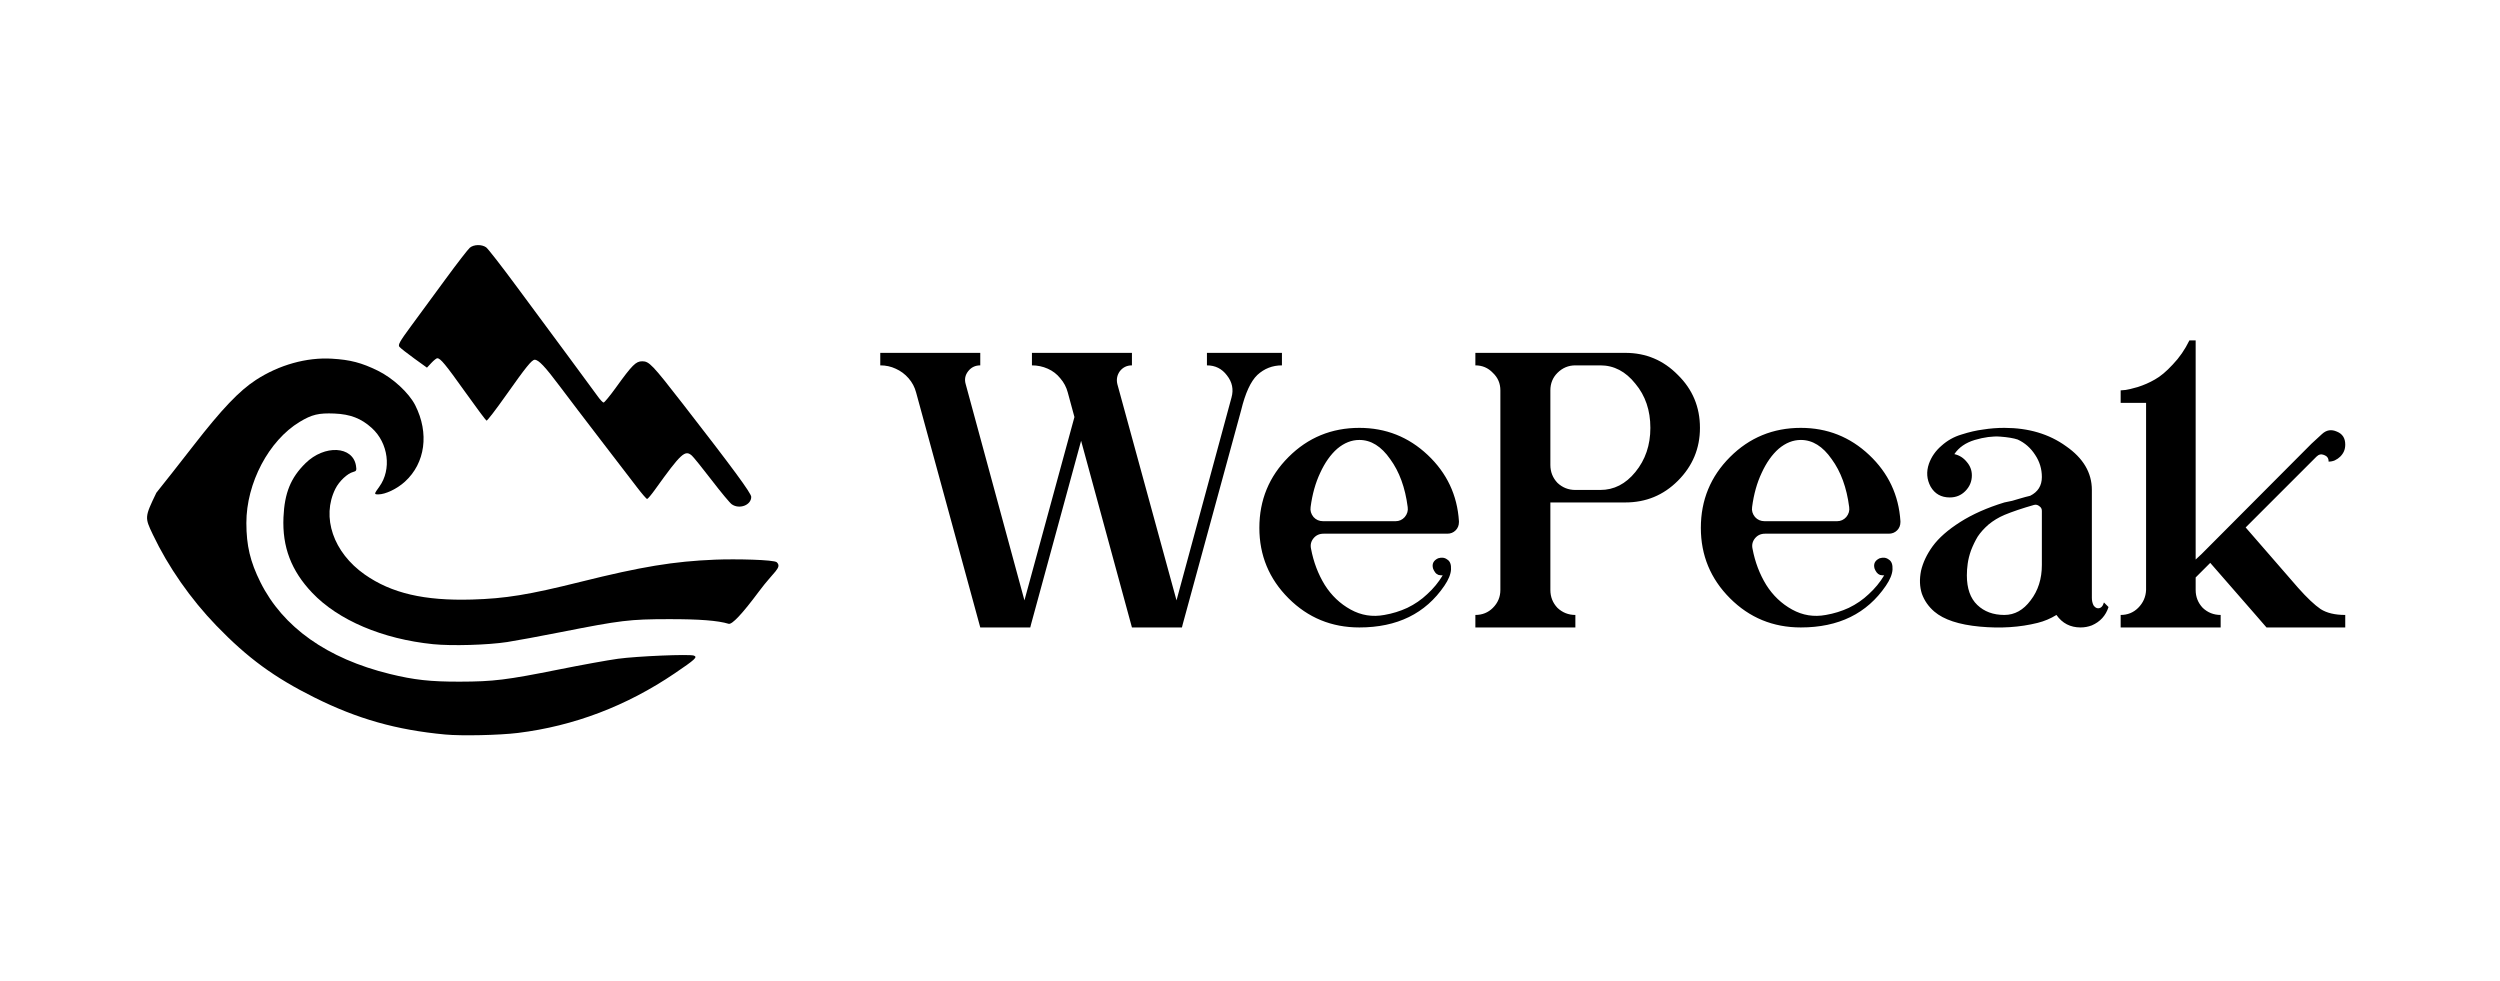
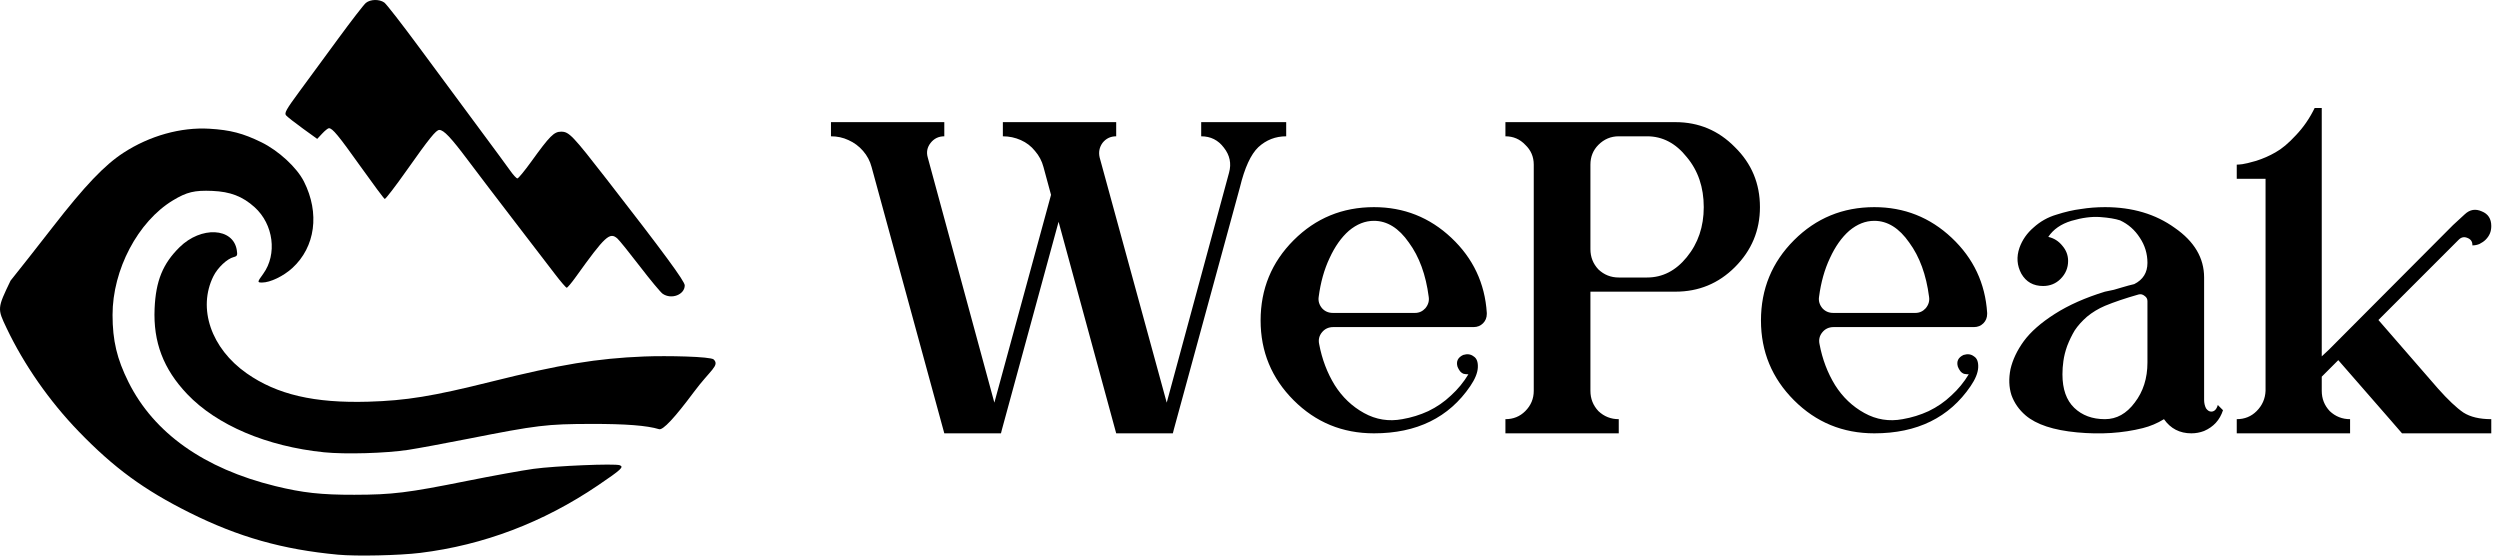
- <svg xmlns="http://www.w3.org/2000/svg" width="510" height="200" viewBox="0 0 510 200" fill="none">
-   <path d="M256.415 71.985H261.515V74.535C259.588 74.535 257.917 75.187 256.5 76.49C255.14 77.793 254.035 80.202 253.185 83.715L241.285 127.32L241.115 128H230.915L220.545 89.92L210.345 127.32L210.175 128H199.975L186.885 80.06C186.602 78.983 186.092 78.02 185.355 77.17C184.618 76.32 183.74 75.668 182.72 75.215C181.757 74.762 180.708 74.535 179.575 74.535V71.985H199.975V74.535C198.955 74.535 198.133 74.932 197.51 75.725C196.887 76.518 196.717 77.397 197 78.36L208.985 122.475L219.185 85.075L217.825 80.06C217.542 78.983 217.032 78.02 216.295 77.17C215.615 76.32 214.765 75.668 213.745 75.215C212.725 74.762 211.648 74.535 210.515 74.535V71.985H230.915V74.535C229.895 74.535 229.073 74.932 228.45 75.725C227.883 76.518 227.713 77.397 227.94 78.36L240.01 122.475L251.23 81.08C251.683 79.437 251.372 77.935 250.295 76.575C249.275 75.215 247.915 74.535 246.215 74.535V71.985H256.415ZM277.309 87.285C282.692 87.285 287.339 89.127 291.249 92.81C295.159 96.493 297.284 100.998 297.624 106.325V106.495C297.624 107.175 297.397 107.742 296.944 108.195C296.491 108.648 295.924 108.875 295.244 108.875H269.999C269.149 108.875 268.469 109.187 267.959 109.81C267.449 110.433 267.279 111.142 267.449 111.935C267.959 114.655 268.894 117.12 270.254 119.33C271.614 121.483 273.371 123.155 275.524 124.345C277.677 125.535 279.972 125.903 282.409 125.45C284.052 125.167 285.611 124.685 287.084 124.005C288.614 123.268 289.974 122.333 291.164 121.2C292.411 120.067 293.459 118.792 294.309 117.375C294.026 117.375 293.742 117.347 293.459 117.29C293.176 117.177 292.949 117.007 292.779 116.78C292.609 116.553 292.467 116.298 292.354 116.015C292.071 115.052 292.411 114.343 293.374 113.89C294.111 113.663 294.734 113.748 295.244 114.145C295.811 114.485 296.066 115.165 296.009 116.185C295.952 117.148 295.499 118.253 294.649 119.5C290.796 125.167 285.016 128 277.309 128C271.642 128 266.826 126.017 262.859 122.05C258.892 118.083 256.909 113.295 256.909 107.685C256.909 102.018 258.892 97.202 262.859 93.235C266.826 89.268 271.642 87.285 277.309 87.285ZM284.704 106.325C285.441 106.325 286.064 106.042 286.574 105.475C287.084 104.852 287.282 104.172 287.169 103.435C286.659 99.468 285.469 96.21 283.599 93.66C281.786 91.053 279.689 89.75 277.309 89.75C275.722 89.75 274.221 90.345 272.804 91.535C271.444 92.725 270.282 94.368 269.319 96.465C268.356 98.505 267.704 100.828 267.364 103.435C267.251 104.172 267.449 104.852 267.959 105.475C268.469 106.042 269.121 106.325 269.914 106.325H284.704ZM331.576 71.985C335.77 71.985 339.34 73.487 342.286 76.49C345.29 79.437 346.791 83.035 346.791 87.285C346.791 91.478 345.29 95.077 342.286 98.08C339.34 101.027 335.77 102.5 331.576 102.5H316.276V120.35C316.276 121.767 316.758 122.985 317.721 124.005C318.741 124.968 319.96 125.45 321.376 125.45V128H300.976V125.45C302.393 125.45 303.583 124.968 304.546 124.005C305.566 122.985 306.076 121.767 306.076 120.35V79.635C306.076 78.218 305.566 77.028 304.546 76.065C303.583 75.045 302.393 74.535 300.976 74.535V71.985H331.576ZM326.476 99.95C329.253 99.95 331.633 98.732 333.616 96.295C335.656 93.802 336.676 90.798 336.676 87.285C336.676 83.715 335.656 80.712 333.616 78.275C331.633 75.782 329.253 74.535 326.476 74.535H321.376C319.96 74.535 318.741 75.045 317.721 76.065C316.758 77.028 316.276 78.218 316.276 79.635V94.85C316.276 96.267 316.758 97.485 317.721 98.505C318.741 99.468 319.96 99.95 321.376 99.95H326.476ZM367.373 87.285C372.756 87.285 377.403 89.127 381.313 92.81C385.223 96.493 387.348 100.998 387.688 106.325V106.495C387.688 107.175 387.461 107.742 387.008 108.195C386.554 108.648 385.988 108.875 385.308 108.875H360.063C359.213 108.875 358.533 109.187 358.023 109.81C357.513 110.433 357.343 111.142 357.513 111.935C358.023 114.655 358.958 117.12 360.318 119.33C361.678 121.483 363.434 123.155 365.588 124.345C367.741 125.535 370.036 125.903 372.473 125.45C374.116 125.167 375.674 124.685 377.148 124.005C378.678 123.268 380.038 122.333 381.228 121.2C382.474 120.067 383.523 118.792 384.373 117.375C384.089 117.375 383.806 117.347 383.523 117.29C383.239 117.177 383.013 117.007 382.843 116.78C382.673 116.553 382.531 116.298 382.418 116.015C382.134 115.052 382.474 114.343 383.438 113.89C384.174 113.663 384.798 113.748 385.308 114.145C385.874 114.485 386.129 115.165 386.073 116.185C386.016 117.148 385.563 118.253 384.713 119.5C380.859 125.167 375.079 128 367.373 128C361.706 128 356.889 126.017 352.923 122.05C348.956 118.083 346.973 113.295 346.973 107.685C346.973 102.018 348.956 97.202 352.923 93.235C356.889 89.268 361.706 87.285 367.373 87.285ZM374.768 106.325C375.504 106.325 376.128 106.042 376.638 105.475C377.148 104.852 377.346 104.172 377.233 103.435C376.723 99.468 375.533 96.21 373.663 93.66C371.849 91.053 369.753 89.75 367.373 89.75C365.786 89.75 364.284 90.345 362.868 91.535C361.508 92.725 360.346 94.368 359.383 96.465C358.419 98.505 357.768 100.828 357.428 103.435C357.314 104.172 357.513 104.852 358.023 105.475C358.533 106.042 359.184 106.325 359.978 106.325H374.768ZM429.205 122.9L430.14 123.835C429.573 125.592 428.44 126.838 426.74 127.575C426.003 127.858 425.238 128 424.445 128C422.348 128 420.705 127.15 419.515 125.45C418.325 126.187 417.05 126.725 415.69 127.065C412.063 127.972 408.125 128.227 403.875 127.83C399.625 127.433 396.536 126.413 394.61 124.77C393.42 123.75 392.57 122.532 392.06 121.115C391.606 119.698 391.55 118.14 391.89 116.44C392.286 114.74 393.08 113.068 394.27 111.425C395.516 109.725 397.386 108.082 399.88 106.495C402.373 104.908 405.376 103.577 408.89 102.5C409.4 102.387 409.938 102.273 410.505 102.16C411.071 101.99 411.553 101.848 411.95 101.735C412.346 101.622 412.743 101.508 413.14 101.395C413.536 101.282 413.876 101.197 414.16 101.14C415.746 100.347 416.54 99.072 416.54 97.315C416.54 95.672 416.086 94.17 415.18 92.81C414.273 91.393 413.083 90.345 411.61 89.665C410.76 89.382 409.57 89.183 408.04 89.07C406.51 88.957 404.781 89.183 402.855 89.75C400.985 90.317 399.596 91.28 398.69 92.64C399.71 92.867 400.56 93.405 401.24 94.255C401.92 95.048 402.26 95.955 402.26 96.975C402.26 98.222 401.806 99.298 400.9 100.205C400.05 101.055 399.001 101.48 397.755 101.48C395.998 101.48 394.695 100.743 393.845 99.27C393.051 97.797 392.938 96.238 393.505 94.595C394.015 93.178 394.865 91.96 396.055 90.94C397.245 89.863 398.605 89.098 400.135 88.645C401.721 88.135 403.195 87.795 404.555 87.625C405.971 87.398 407.416 87.285 408.89 87.285C413.82 87.285 418.013 88.532 421.47 91.025C424.983 93.462 426.74 96.437 426.74 99.95V121.965C426.74 122.532 426.853 123.042 427.08 123.495C427.363 123.892 427.675 124.09 428.015 124.09C428.581 124.09 428.978 123.693 429.205 122.9ZM416.54 115.25V104.2C416.54 103.803 416.37 103.492 416.03 103.265C415.69 102.982 415.321 102.897 414.925 103.01C412.545 103.69 410.533 104.37 408.89 105.05C407.7 105.56 406.623 106.212 405.66 107.005C404.753 107.798 404.016 108.62 403.45 109.47C402.94 110.32 402.486 111.255 402.09 112.275C401.75 113.238 401.523 114.145 401.41 114.995C401.296 115.788 401.24 116.582 401.24 117.375C401.24 120.038 401.948 122.05 403.365 123.41C404.781 124.77 406.623 125.45 408.89 125.45C410.986 125.45 412.771 124.458 414.245 122.475C415.775 120.492 416.54 118.083 416.54 115.25ZM478.43 90.685C478.43 91.195 478.345 91.648 478.175 92.045C478.005 92.442 477.75 92.81 477.41 93.15C477.126 93.433 476.758 93.688 476.305 93.915C475.908 94.085 475.483 94.17 475.03 94.17V94.085C475.03 93.462 474.718 93.037 474.095 92.81C473.528 92.583 473.018 92.697 472.565 93.15L458.115 107.6L468.825 119.925C470.638 121.965 472.168 123.41 473.415 124.26C474.661 125.053 476.333 125.45 478.43 125.45V128H462.365L460.155 125.45L450.89 114.825L447.915 117.8V120.35C447.915 121.767 448.396 122.985 449.36 124.005C450.38 124.968 451.598 125.45 453.015 125.45V128H432.615V125.45C434.031 125.45 435.221 124.968 436.185 124.005C437.205 122.985 437.743 121.767 437.8 120.35V82.185H432.615V79.635C432.841 79.635 433.181 79.607 433.635 79.55C434.088 79.493 434.91 79.295 436.1 78.955C437.346 78.558 438.508 78.048 439.585 77.425C440.718 76.802 441.936 75.782 443.24 74.365C444.6 72.948 445.733 71.305 446.64 69.435H447.915V114.145L449.19 112.955L471.545 90.515L473.67 88.56C474.576 87.71 475.596 87.54 476.73 88.05C477.863 88.503 478.43 89.382 478.43 90.685Z" fill="black" />
-   <path d="M64.145 142.288C72.926 146.665 80.861 148.911 90.831 149.842C94.163 150.153 101.877 149.985 105.656 149.519C117.071 148.111 127.801 144.032 137.647 137.359C141.837 134.519 142.349 134.046 141.557 133.743C140.683 133.407 129.953 133.856 126.041 134.392C124.034 134.667 118.627 135.647 114.024 136.571C103.338 138.715 100.667 139.043 93.796 139.059C87.825 139.073 84.485 138.706 79.535 137.492C66.728 134.35 57.703 127.954 53.127 118.777C51.046 114.603 50.263 111.306 50.259 106.694C50.251 98.556 54.827 89.873 61.131 86.066C63.624 84.56 65.004 84.229 68.226 84.363C71.463 84.498 73.677 85.352 75.833 87.3C79.235 90.374 79.931 95.765 77.38 99.286C76.29 100.79 76.282 100.854 77.176 100.856C78.625 100.859 81.003 99.721 82.61 98.255C86.763 94.466 87.585 88.37 84.71 82.679C83.435 80.155 80.158 77.129 77.055 75.609C73.754 73.993 71.473 73.397 67.723 73.172C62.56 72.862 56.947 74.43 52.22 77.502C48.809 79.719 45.258 83.448 39.494 90.867C36.76 94.386 33.344 98.728 31.902 100.516C29.498 105.516 29.508 105.536 31.176 109.038L31.196 109.081C34.341 115.681 38.901 122.215 44.161 127.657C50.517 134.231 55.928 138.192 64.145 142.288Z" fill="black" />
-   <path d="M63.696 120.937C69.014 126.529 78.029 130.362 88.334 131.412C92.137 131.8 99.47 131.588 103.471 130.976C105.188 130.713 110.104 129.805 114.395 128.957C126.647 126.537 128.446 126.32 136.399 126.306C142.637 126.295 146.474 126.592 148.631 127.253C149.329 127.467 151.399 125.258 154.883 120.582C157.866 116.578 159.576 115.812 158.467 114.704C157.932 114.169 149.995 114.004 145.918 114.169C137.446 114.512 130.857 115.597 118.453 118.692C107.865 121.334 103.122 122.108 96.293 122.306C86.566 122.588 79.858 121.023 74.408 117.202C67.994 112.705 65.528 105.497 68.421 99.704C69.189 98.168 70.876 96.578 72.06 96.276C72.705 96.112 72.774 95.953 72.62 95C71.965 90.966 66.196 90.683 62.322 94.496C59.303 97.466 58.044 100.56 57.828 105.536C57.564 111.584 59.412 116.433 63.696 120.937Z" fill="black" />
-   <path d="M145.185 97.956C147.057 100.396 148.897 102.608 149.274 102.872C150.838 103.968 153.253 103.052 153.253 101.363C153.253 100.621 149.48 95.494 139.208 82.277C133.051 74.355 132.426 73.701 131.01 73.701C129.719 73.701 128.978 74.443 125.631 79.085C124.429 80.752 123.306 82.115 123.134 82.115C122.963 82.115 122.405 81.521 121.894 80.795C121.384 80.069 118.776 76.526 116.099 72.921C113.422 69.316 108.67 62.893 105.539 58.647C102.408 54.402 99.543 50.715 99.171 50.454C98.265 49.82 96.671 49.855 95.855 50.527C95.49 50.827 93.262 53.705 90.904 56.922C88.546 60.138 85.373 64.46 83.853 66.525C81.517 69.697 81.15 70.353 81.485 70.758C81.704 71.021 83.056 72.083 84.49 73.119L87.099 75.002L87.998 74.039C88.492 73.51 89.035 73.077 89.205 73.077C89.844 73.077 90.879 74.329 94.88 79.943C97.143 83.119 99.11 85.76 99.251 85.811C99.392 85.863 101.172 83.546 103.206 80.662C107.283 74.884 108.49 73.389 109.079 73.389C109.872 73.389 111.168 74.759 114.189 78.789C115.887 81.055 119.707 86.069 122.676 89.931C125.646 93.793 128.906 98.042 129.922 99.372C130.937 100.703 131.877 101.791 132.01 101.791C132.143 101.791 132.869 100.931 133.623 99.879C138.953 92.448 139.759 91.706 141.145 92.949C141.495 93.263 143.313 95.516 145.185 97.956Z" fill="black" />
+ <svg xmlns="http://www.w3.org/2000/svg" width="450" height="100" viewBox="0 0 450 100" fill="none">
+   <path d="M226.415 21.985H231.515V24.535C229.588 24.535 227.917 25.187 226.5 26.49C225.14 27.793 224.035 30.202 223.185 33.715L211.285 77.32L211.115 78H200.915L190.545 39.92L180.345 77.32L180.175 78H169.975L156.885 30.06C156.602 28.983 156.092 28.02 155.355 27.17C154.618 26.32 153.74 25.668 152.72 25.215C151.757 24.762 150.708 24.535 149.575 24.535V21.985H169.975V24.535C168.955 24.535 168.133 24.932 167.51 25.725C166.887 26.518 166.717 27.397 167 28.36L178.985 72.475L189.185 35.075L187.825 30.06C187.542 28.983 187.032 28.02 186.295 27.17C185.615 26.32 184.765 25.668 183.745 25.215C182.725 24.762 181.648 24.535 180.515 24.535V21.985H200.915V24.535C199.895 24.535 199.073 24.932 198.45 25.725C197.883 26.518 197.713 27.397 197.94 28.36L210.01 72.475L221.23 31.08C221.683 29.437 221.372 27.935 220.295 26.575C219.275 25.215 217.915 24.535 216.215 24.535V21.985H226.415ZM247.309 37.285C252.692 37.285 257.339 39.127 261.249 42.81C265.159 46.493 267.284 50.998 267.624 56.325V56.495C267.624 57.175 267.397 57.742 266.944 58.195C266.491 58.648 265.924 58.875 265.244 58.875H239.999C239.149 58.875 238.469 59.187 237.959 59.81C237.449 60.433 237.279 61.142 237.449 61.935C237.959 64.655 238.894 67.12 240.254 69.33C241.614 71.483 243.371 73.155 245.524 74.345C247.677 75.535 249.972 75.903 252.409 75.45C254.052 75.167 255.611 74.685 257.084 74.005C258.614 73.268 259.974 72.333 261.164 71.2C262.411 70.067 263.459 68.792 264.309 67.375C264.026 67.375 263.742 67.347 263.459 67.29C263.176 67.177 262.949 67.007 262.779 66.78C262.609 66.553 262.467 66.298 262.354 66.015C262.071 65.052 262.411 64.343 263.374 63.89C264.111 63.663 264.734 63.748 265.244 64.145C265.811 64.485 266.066 65.165 266.009 66.185C265.952 67.148 265.499 68.253 264.649 69.5C260.796 75.167 255.016 78 247.309 78C241.642 78 236.826 76.017 232.859 72.05C228.892 68.083 226.909 63.295 226.909 57.685C226.909 52.018 228.892 47.202 232.859 43.235C236.826 39.268 241.642 37.285 247.309 37.285ZM254.704 56.325C255.441 56.325 256.064 56.042 256.574 55.475C257.084 54.852 257.282 54.172 257.169 53.435C256.659 49.468 255.469 46.21 253.599 43.66C251.786 41.053 249.689 39.75 247.309 39.75C245.722 39.75 244.221 40.345 242.804 41.535C241.444 42.725 240.282 44.368 239.319 46.465C238.356 48.505 237.704 50.828 237.364 53.435C237.251 54.172 237.449 54.852 237.959 55.475C238.469 56.042 239.121 56.325 239.914 56.325H254.704ZM301.576 21.985C305.77 21.985 309.34 23.487 312.286 26.49C315.29 29.437 316.791 33.035 316.791 37.285C316.791 41.478 315.29 45.077 312.286 48.08C309.34 51.027 305.77 52.5 301.576 52.5H286.276V70.35C286.276 71.767 286.758 72.985 287.721 74.005C288.741 74.968 289.96 75.45 291.376 75.45V78H270.976V75.45C272.393 75.45 273.583 74.968 274.546 74.005C275.566 72.985 276.076 71.767 276.076 70.35V29.635C276.076 28.218 275.566 27.028 274.546 26.065C273.583 25.045 272.393 24.535 270.976 24.535V21.985H301.576ZM296.476 49.95C299.253 49.95 301.633 48.732 303.616 46.295C305.656 43.802 306.676 40.798 306.676 37.285C306.676 33.715 305.656 30.712 303.616 28.275C301.633 25.782 299.253 24.535 296.476 24.535H291.376C289.96 24.535 288.741 25.045 287.721 26.065C286.758 27.028 286.276 28.218 286.276 29.635V44.85C286.276 46.267 286.758 47.485 287.721 48.505C288.741 49.468 289.96 49.95 291.376 49.95H296.476ZM337.373 37.285C342.756 37.285 347.403 39.127 351.313 42.81C355.223 46.493 357.348 50.998 357.688 56.325V56.495C357.688 57.175 357.461 57.742 357.008 58.195C356.554 58.648 355.988 58.875 355.308 58.875H330.063C329.213 58.875 328.533 59.187 328.023 59.81C327.513 60.433 327.343 61.142 327.513 61.935C328.023 64.655 328.958 67.12 330.318 69.33C331.678 71.483 333.434 73.155 335.588 74.345C337.741 75.535 340.036 75.903 342.473 75.45C344.116 75.167 345.674 74.685 347.148 74.005C348.678 73.268 350.038 72.333 351.228 71.2C352.474 70.067 353.523 68.792 354.373 67.375C354.089 67.375 353.806 67.347 353.523 67.29C353.239 67.177 353.013 67.007 352.843 66.78C352.673 66.553 352.531 66.298 352.418 66.015C352.134 65.052 352.474 64.343 353.438 63.89C354.174 63.663 354.798 63.748 355.308 64.145C355.874 64.485 356.129 65.165 356.073 66.185C356.016 67.148 355.563 68.253 354.713 69.5C350.859 75.167 345.079 78 337.373 78C331.706 78 326.889 76.017 322.923 72.05C318.956 68.083 316.973 63.295 316.973 57.685C316.973 52.018 318.956 47.202 322.923 43.235C326.889 39.268 331.706 37.285 337.373 37.285ZM344.768 56.325C345.504 56.325 346.128 56.042 346.638 55.475C347.148 54.852 347.346 54.172 347.233 53.435C346.723 49.468 345.533 46.21 343.663 43.66C341.849 41.053 339.753 39.75 337.373 39.75C335.786 39.75 334.284 40.345 332.868 41.535C331.508 42.725 330.346 44.368 329.383 46.465C328.419 48.505 327.768 50.828 327.428 53.435C327.314 54.172 327.513 54.852 328.023 55.475C328.533 56.042 329.184 56.325 329.978 56.325H344.768ZM399.205 72.9L400.14 73.835C399.573 75.592 398.44 76.838 396.74 77.575C396.003 77.858 395.238 78 394.445 78C392.348 78 390.705 77.15 389.515 75.45C388.325 76.187 387.05 76.725 385.69 77.065C382.063 77.972 378.125 78.227 373.875 77.83C369.625 77.433 366.536 76.413 364.61 74.77C363.42 73.75 362.57 72.532 362.06 71.115C361.606 69.698 361.55 68.14 361.89 66.44C362.286 64.74 363.08 63.068 364.27 61.425C365.516 59.725 367.386 58.082 369.88 56.495C372.373 54.908 375.376 53.577 378.89 52.5C379.4 52.387 379.938 52.273 380.505 52.16C381.071 51.99 381.553 51.848 381.95 51.735C382.346 51.622 382.743 51.508 383.14 51.395C383.536 51.282 383.876 51.197 384.16 51.14C385.746 50.347 386.54 49.072 386.54 47.315C386.54 45.672 386.086 44.17 385.18 42.81C384.273 41.393 383.083 40.345 381.61 39.665C380.76 39.382 379.57 39.183 378.04 39.07C376.51 38.957 374.781 39.183 372.855 39.75C370.985 40.317 369.596 41.28 368.69 42.64C369.71 42.867 370.56 43.405 371.24 44.255C371.92 45.048 372.26 45.955 372.26 46.975C372.26 48.222 371.806 49.298 370.9 50.205C370.05 51.055 369.001 51.48 367.755 51.48C365.998 51.48 364.695 50.743 363.845 49.27C363.051 47.797 362.938 46.238 363.505 44.595C364.015 43.178 364.865 41.96 366.055 40.94C367.245 39.863 368.605 39.098 370.135 38.645C371.721 38.135 373.195 37.795 374.555 37.625C375.971 37.398 377.416 37.285 378.89 37.285C383.82 37.285 388.013 38.532 391.47 41.025C394.983 43.462 396.74 46.437 396.74 49.95V71.965C396.74 72.532 396.853 73.042 397.08 73.495C397.363 73.892 397.675 74.09 398.015 74.09C398.581 74.09 398.978 73.693 399.205 72.9ZM386.54 65.25V54.2C386.54 53.803 386.37 53.492 386.03 53.265C385.69 52.982 385.321 52.897 384.925 53.01C382.545 53.69 380.533 54.37 378.89 55.05C377.7 55.56 376.623 56.212 375.66 57.005C374.753 57.798 374.016 58.62 373.45 59.47C372.94 60.32 372.486 61.255 372.09 62.275C371.75 63.238 371.523 64.145 371.41 64.995C371.296 65.788 371.24 66.582 371.24 67.375C371.24 70.038 371.948 72.05 373.365 73.41C374.781 74.77 376.623 75.45 378.89 75.45C380.986 75.45 382.771 74.458 384.245 72.475C385.775 70.492 386.54 68.083 386.54 65.25ZM448.43 40.685C448.43 41.195 448.345 41.648 448.175 42.045C448.005 42.442 447.75 42.81 447.41 43.15C447.126 43.433 446.758 43.688 446.305 43.915C445.908 44.085 445.483 44.17 445.03 44.17V44.085C445.03 43.462 444.718 43.037 444.095 42.81C443.528 42.583 443.018 42.697 442.565 43.15L428.115 57.6L438.825 69.925C440.638 71.965 442.168 73.41 443.415 74.26C444.661 75.053 446.333 75.45 448.43 75.45V78H432.365L430.155 75.45L420.89 64.825L417.915 67.8V70.35C417.915 71.767 418.396 72.985 419.36 74.005C420.38 74.968 421.598 75.45 423.015 75.45V78H402.615V75.45C404.031 75.45 405.221 74.968 406.185 74.005C407.205 72.985 407.743 71.767 407.8 70.35V32.185H402.615V29.635C402.841 29.635 403.181 29.607 403.635 29.55C404.088 29.493 404.91 29.295 406.1 28.955C407.346 28.558 408.508 28.048 409.585 27.425C410.718 26.802 411.936 25.782 413.24 24.365C414.6 22.948 415.733 21.305 416.64 19.435H417.915V64.145L419.19 62.955L441.545 40.515L443.67 38.56C444.576 37.71 445.596 37.54 446.73 38.05C447.863 38.503 448.43 39.382 448.43 40.685Z" fill="black" />
+   <path d="M34.145 92.288C42.926 96.665 50.861 98.911 60.831 99.842C64.163 100.153 71.877 99.985 75.656 99.519C87.071 98.111 97.801 94.032 107.647 87.359C111.837 84.519 112.349 84.046 111.557 83.743C110.683 83.407 99.954 83.856 96.041 84.392C94.034 84.667 88.627 85.647 84.025 86.571C73.338 88.715 70.667 89.043 63.796 89.059C57.825 89.073 54.485 88.706 49.535 87.492C36.728 84.35 27.703 77.954 23.127 68.777C21.046 64.603 20.263 61.306 20.259 56.694C20.251 48.556 24.827 39.873 31.131 36.066C33.624 34.56 35.004 34.229 38.226 34.363C41.463 34.498 43.677 35.352 45.833 37.3C49.235 40.374 49.931 45.765 47.38 49.286C46.29 50.79 46.282 50.854 47.176 50.856C48.625 50.859 51.003 49.721 52.61 48.255C56.763 44.466 57.585 38.37 54.71 32.679C53.435 30.155 50.158 27.129 47.055 25.61C43.754 23.993 41.473 23.398 37.723 23.172C32.56 22.862 26.947 24.43 22.22 27.502C18.809 29.718 15.258 33.448 9.494 40.867C6.76 44.386 3.344 48.728 1.902 50.516C-0.502 55.516 -0.492 55.536 1.176 59.038L1.196 59.081C4.341 65.681 8.901 72.215 14.162 77.657C20.517 84.231 25.928 88.192 34.145 92.288Z" fill="black" />
+   <path d="M33.696 70.937C39.014 76.529 48.029 80.362 58.334 81.412C62.137 81.8 69.47 81.588 73.471 80.976C75.188 80.713 80.104 79.805 84.395 78.957C96.647 76.537 98.446 76.32 106.399 76.306C112.637 76.295 116.474 76.592 118.631 77.253C119.329 77.467 121.399 75.258 124.883 70.582C127.866 66.578 129.576 65.812 128.467 64.704C127.932 64.169 119.995 64.004 115.918 64.169C107.446 64.512 100.857 65.597 88.453 68.692C77.865 71.334 73.122 72.108 66.293 72.306C56.566 72.588 49.858 71.023 44.408 67.202C37.994 62.705 35.528 55.497 38.421 49.704C39.189 48.168 40.876 46.578 42.06 46.276C42.705 46.112 42.774 45.953 42.62 45C41.965 40.966 36.196 40.683 32.322 44.496C29.303 47.467 28.044 50.56 27.828 55.536C27.564 61.584 29.412 66.433 33.696 70.937Z" fill="black" />
+   <path d="M115.185 47.956C117.057 50.396 118.897 52.608 119.274 52.872C120.838 53.968 123.253 53.052 123.253 51.363C123.253 50.621 119.48 45.494 109.208 32.277C103.051 24.355 102.426 23.701 101.01 23.701C99.719 23.701 98.978 24.443 95.631 29.085C94.43 30.752 93.306 32.115 93.134 32.115C92.963 32.115 92.405 31.521 91.894 30.795C91.384 30.069 88.776 26.526 86.099 22.921C83.422 19.316 78.67 12.893 75.539 8.647C72.409 4.402 69.543 0.715 69.171 0.454C68.265 -0.18 66.671 -0.145 65.855 0.527C65.49 0.827 63.262 3.705 60.904 6.922C58.546 10.138 55.373 14.46 53.853 16.525C51.517 19.697 51.15 20.354 51.485 20.758C51.704 21.021 53.056 22.083 54.49 23.119L57.099 25.002L57.998 24.039C58.492 23.51 59.035 23.077 59.205 23.077C59.843 23.077 60.879 24.329 64.88 29.943C67.143 33.119 69.11 35.76 69.251 35.811C69.392 35.863 71.172 33.546 73.206 30.662C77.283 24.884 78.49 23.389 79.079 23.389C79.872 23.389 81.168 24.759 84.189 28.789C85.887 31.055 89.707 36.069 92.676 39.931C95.646 43.793 98.906 48.042 99.922 49.372C100.937 50.703 101.877 51.791 102.01 51.791C102.143 51.791 102.869 50.931 103.623 49.879C108.953 42.449 109.759 41.706 111.145 42.949C111.495 43.263 113.313 45.516 115.185 47.956Z" fill="black" />
</svg>
